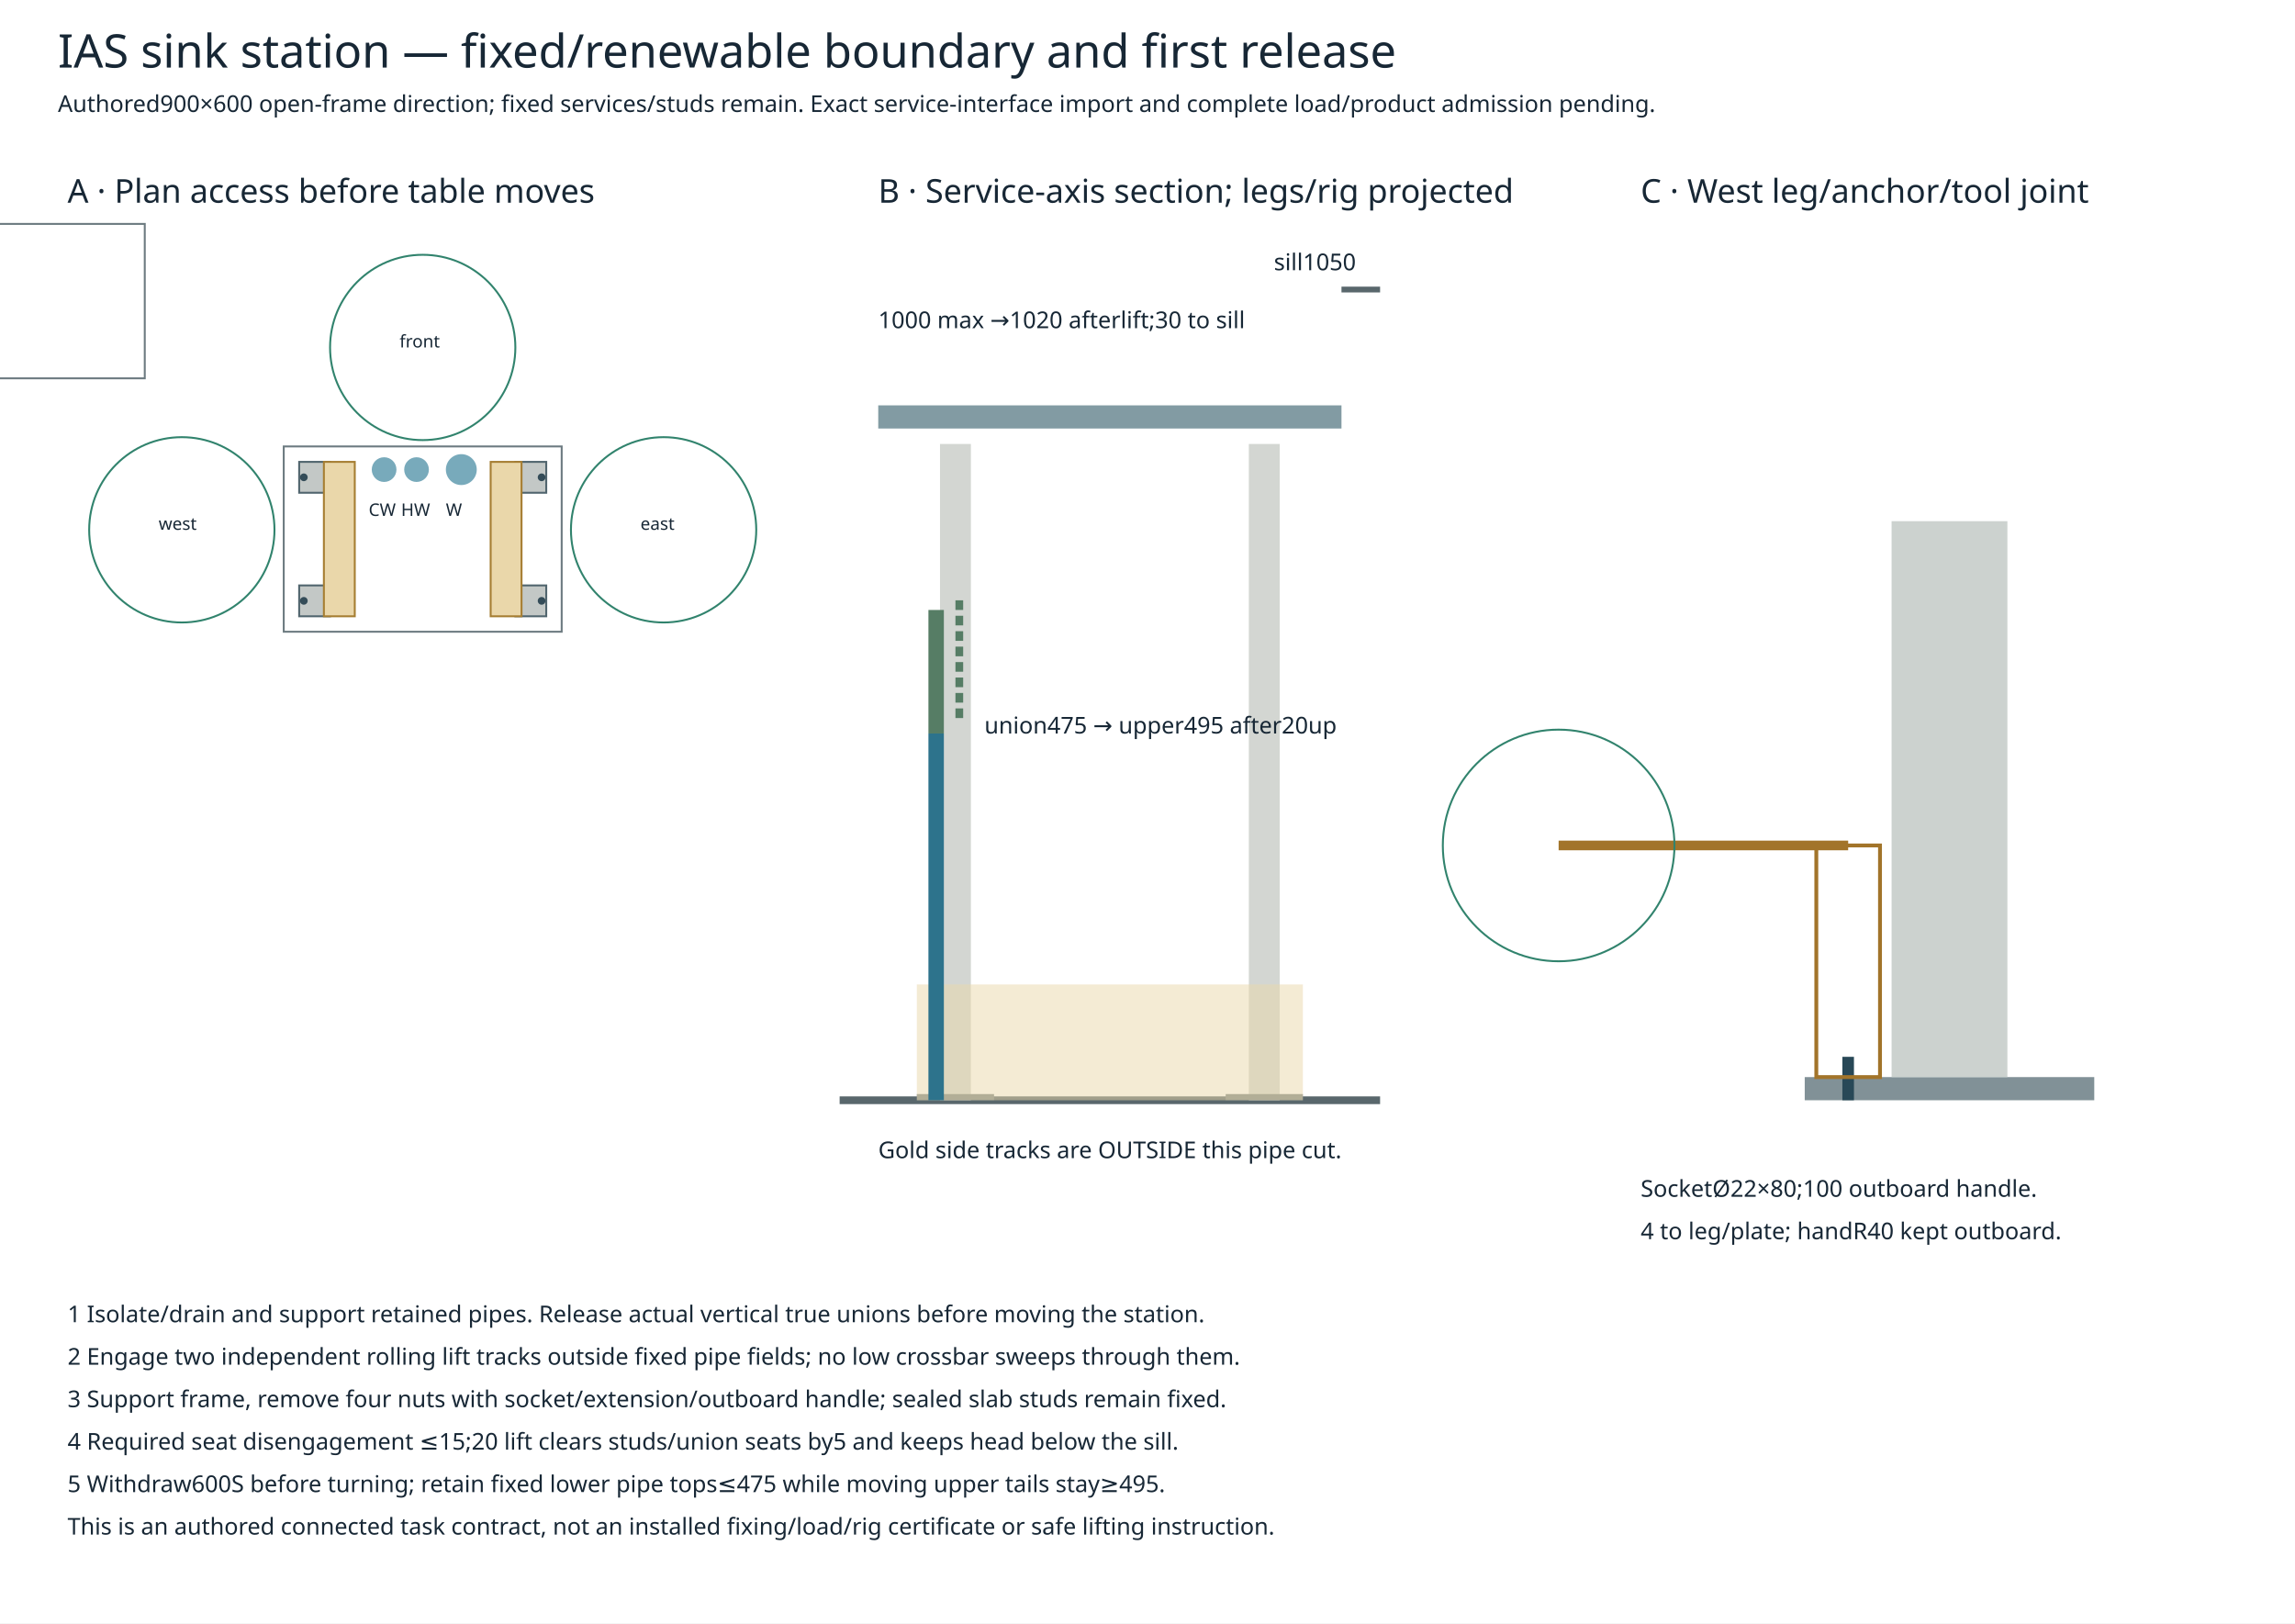
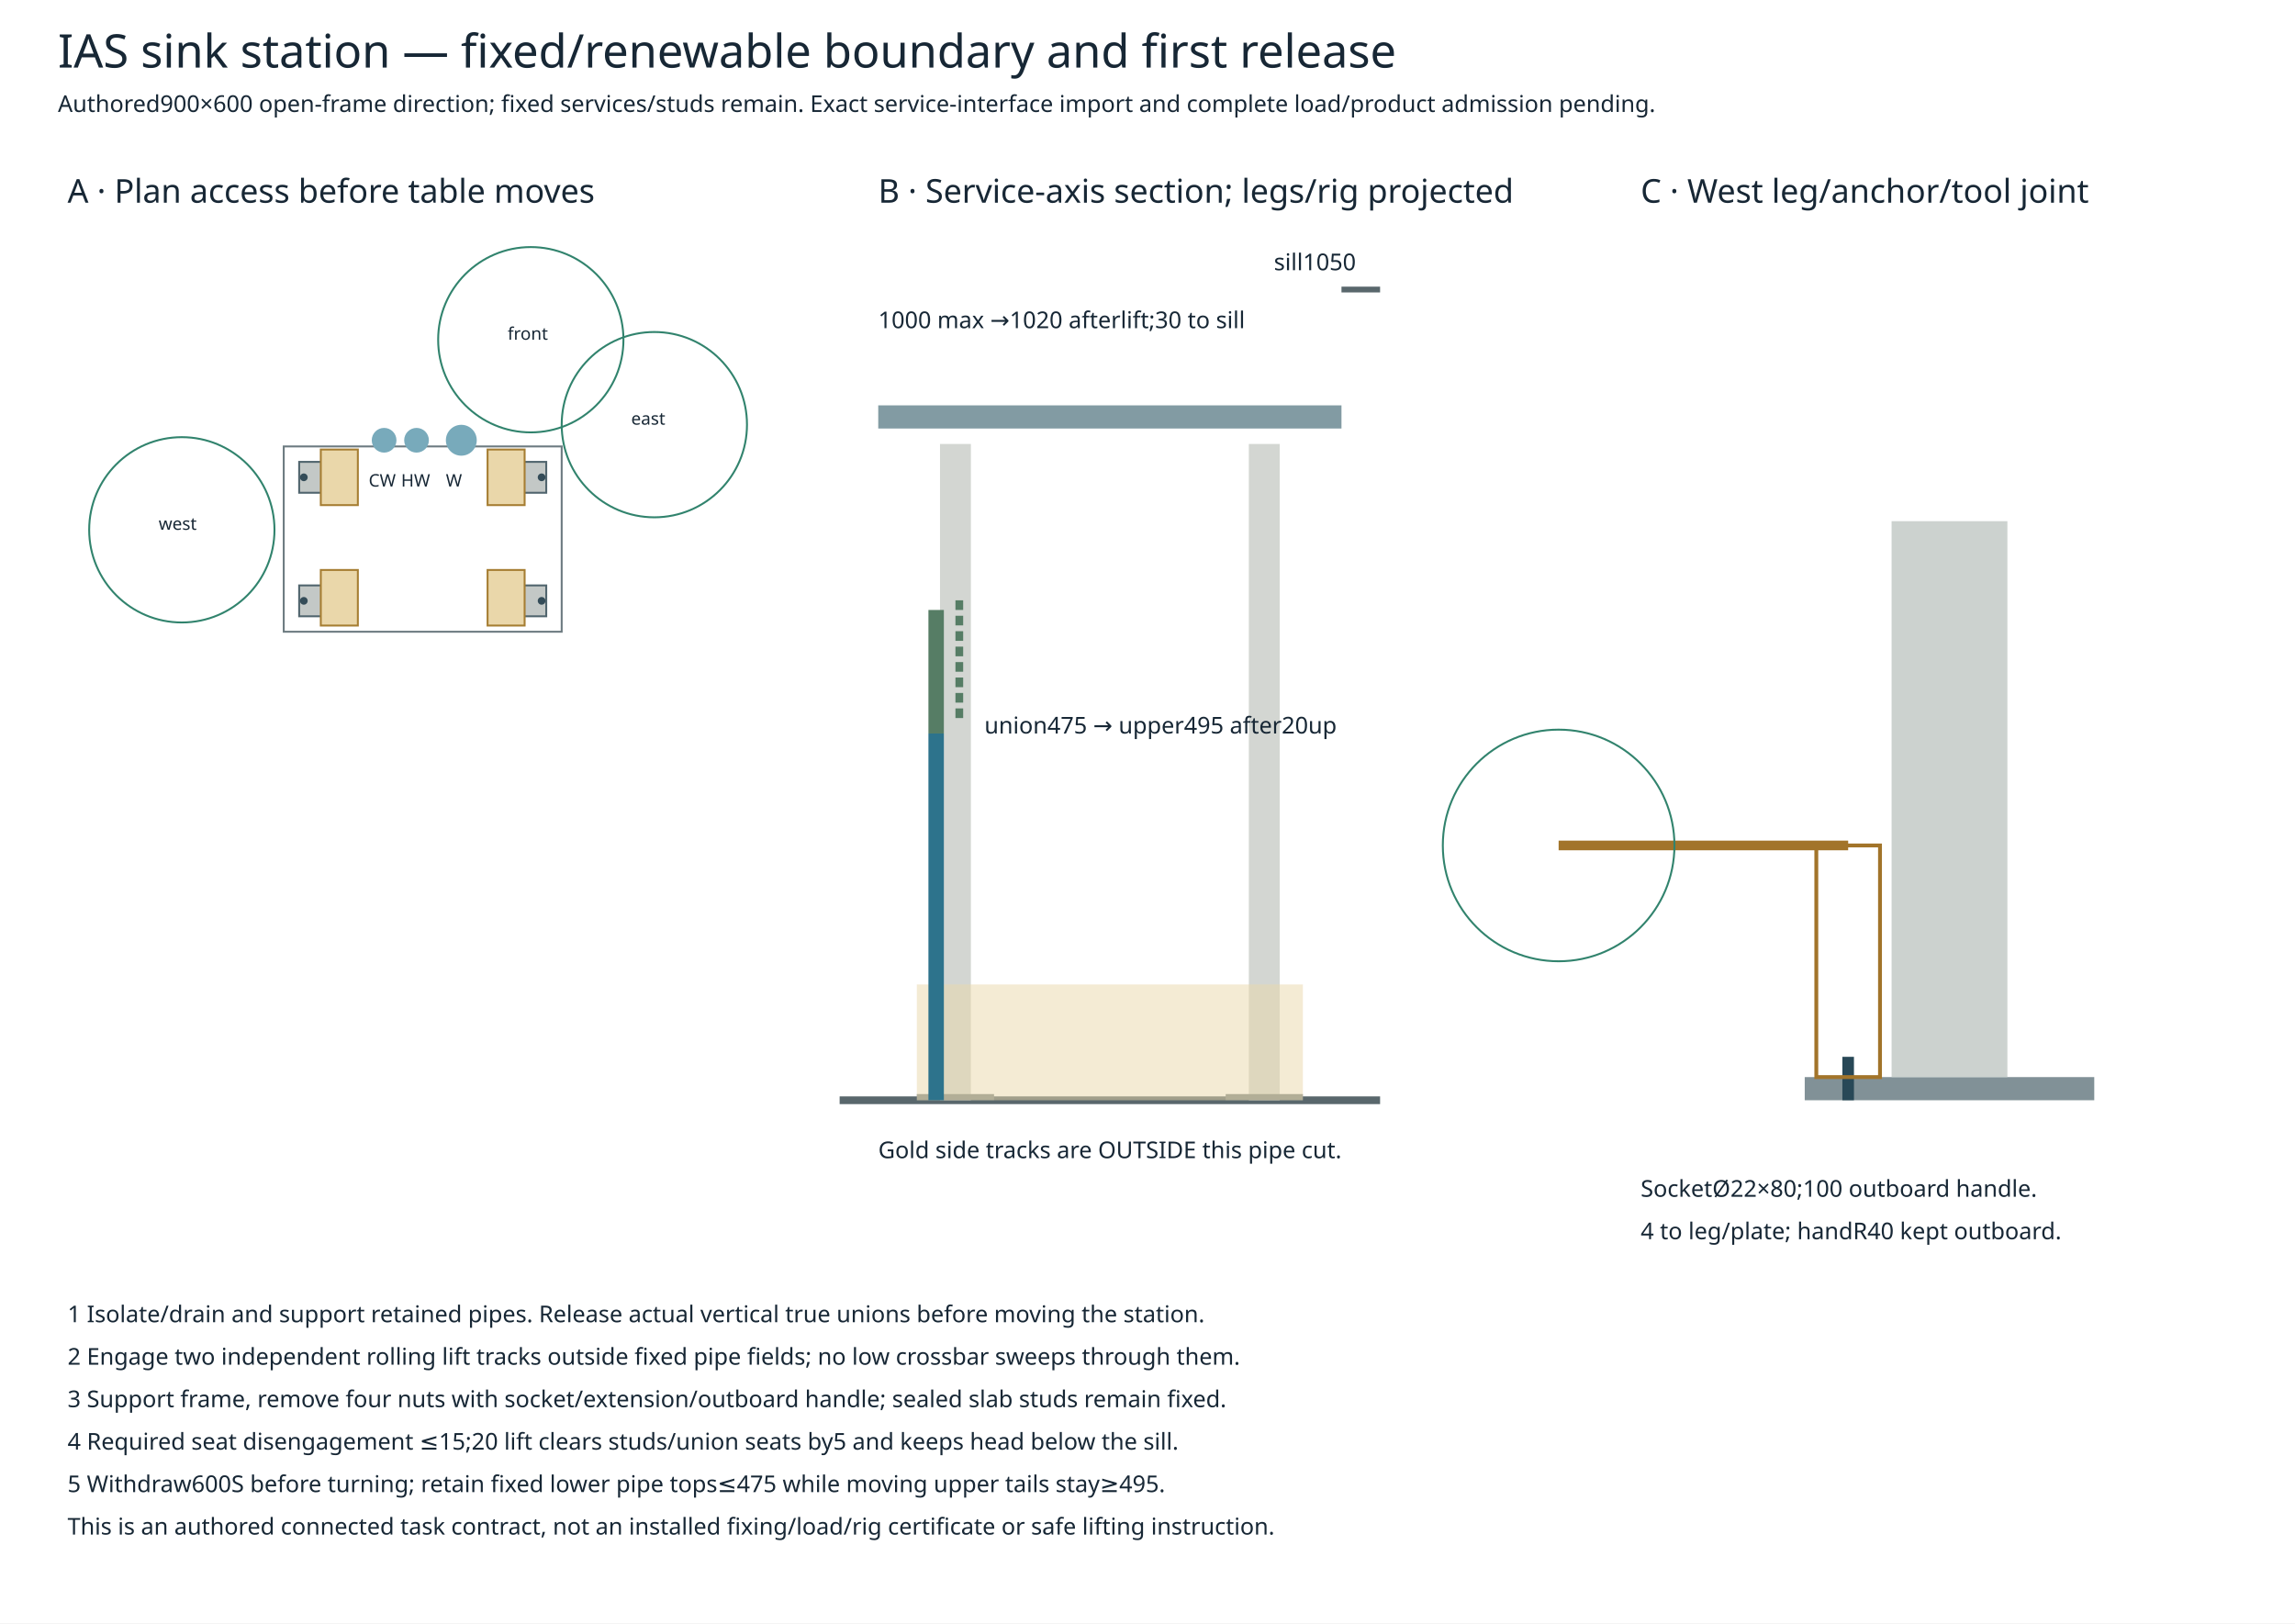
<svg xmlns="http://www.w3.org/2000/svg" width="1189mm" height="841mm" viewBox="0 0 1189 841">
  <rect width="1189" height="841" fill="white" />
  <style>text{font-family:sans-serif;fill:#172735}.n{font-size:12px}</style>
  <text x="30" y="35" font-size="24">IAS sink station — fixed/renewable boundary and first release</text>
  <text x="30" y="58" class="n">Authored900×600 open-frame direction; fixed services/studs remain. Exact service-interface import and complete load/product admission pending.</text>
  <text x="35" y="105" font-size="17">A · Plan access before table moves</text>
-   <rect x="-5" y="116" width="80" height="80" fill="none" stroke="#6d7b81" />
  <rect x="147" y="231.28" width="144" height="96" fill="none" stroke="#6d7b81" />
  <rect x="155" y="239.28" width="16" height="16" fill="#c3c8c6" stroke="#51656e" />
  <rect x="267" y="239.28" width="16" height="16" fill="#c3c8c6" stroke="#51656e" />
  <rect x="155" y="303.28" width="16" height="16" fill="#c3c8c6" stroke="#51656e" />
  <rect x="267" y="303.28" width="16" height="16" fill="#c3c8c6" stroke="#51656e" />
-   <rect x="167.8" y="239.28" width="16" height="80" fill="#ead7aa" stroke="#a67e33" />
-   <rect x="254.2" y="239.28" width="16" height="80" fill="#ead7aa" stroke="#a67e33" />
+   <rect x="166.2" y="232.88" width="19.2" height="28.8" fill="#ead7aa" stroke="#a67e33" />
+   <rect x="252.6" y="232.88" width="19.2" height="28.8" fill="#ead7aa" stroke="#a67e33" />
+   <rect x="166.2" y="295.28" width="19.2" height="28.8" fill="#ead7aa" stroke="#a67e33" />
+   <rect x="252.6" y="295.28" width="19.2" height="28.8" fill="#ead7aa" stroke="#a67e33" />
  <circle cx="157.4" cy="247.28" r="2" fill="#344c58" />
  <circle cx="280.6" cy="247.28" r="2" fill="#344c58" />
  <circle cx="157.4" cy="311.28" r="2" fill="#344c58" />
  <circle cx="280.6" cy="311.28" r="2" fill="#344c58" />
-   <circle cx="199" cy="243.28" r="6.4" fill="#78aabb" />
-   <text x="191" y="267.28" font-size="9">CW</text>
-   <circle cx="215.8" cy="243.28" r="6.4" fill="#78aabb" />
-   <text x="207.8" y="267.28" font-size="9">HW</text>
-   <circle cx="239" cy="243.28" r="8" fill="#78aabb" />
-   <text x="231" y="267.28" font-size="9">W</text>
-   <circle cx="219" cy="180" r="48" fill="none" stroke="#31836d" />
-   <text x="207" y="180" font-size="9">front</text>
+   <circle cx="199" cy="228.08" r="6.4" fill="#78aabb" />
+   <text x="191" y="252.08" font-size="9">CW</text>
+   <circle cx="215.8" cy="228.08" r="6.4" fill="#78aabb" />
+   <text x="207.8" y="252.08" font-size="9">HW</text>
+   <circle cx="239" cy="228.08" r="8" fill="#78aabb" />
+   <text x="231" y="252.08" font-size="9">W</text>
+   <circle cx="275" cy="176" r="48" fill="none" stroke="#31836d" />
+   <text x="263" y="176" font-size="9">front</text>
  <circle cx="94.2" cy="274.48" r="48" fill="none" stroke="#31836d" />
  <text x="82.2" y="274.48" font-size="9">west</text>
-   <circle cx="343.8" cy="274.48" r="48" fill="none" stroke="#31836d" />
-   <text x="331.8" y="274.48" font-size="9">east</text>
+   <circle cx="339" cy="220" r="48" fill="none" stroke="#31836d" />
+   <text x="327" y="220" font-size="9">east</text>
  <text x="455" y="105" font-size="17">B · Service-axis section; legs/rig projected</text>
  <line x1="435" y1="570" x2="715" y2="570" stroke="#59676c" stroke-width="4" />
  <line x1="695" y1="150" x2="715" y2="150" stroke="#59676c" stroke-width="3" />
  <text x="660" y="140" class="n">sill1050</text>
  <rect x="487" y="230" width="16" height="340" fill="#d3d6d2" />
  <rect x="475" y="566.8" width="40" height="3.2" fill="#7b8585" />
  <rect x="647" y="230" width="16" height="340" fill="#d3d6d2" />
  <rect x="635" y="566.8" width="40" height="3.2" fill="#7b8585" />
  <rect x="455" y="210" width="240" height="12" fill="#829ba3" />
  <rect x="475" y="510" width="200" height="60" fill="#ead7aa" opacity=".5" />
  <text x="455" y="600" class="n">Gold side tracks are OUTSIDE this pipe cut.</text>
  <line x1="485" y1="570" x2="485" y2="380" stroke="#2d738c" stroke-width="8" />
  <line x1="485" y1="380" x2="485" y2="316" stroke="#567d65" stroke-width="8" />
  <line x1="497" y1="372" x2="497" y2="308" stroke="#567d65" stroke-width="4" stroke-dasharray="5 3" />
  <text x="510" y="380" class="n">union475 → upper495 after20up</text>
  <text x="455" y="170" class="n">1000 max →1020 afterlift;30 to sill</text>
  <text x="850" y="105" font-size="17">C · West leg/anchor/tool joint</text>
  <rect x="935" y="558" width="150" height="12" fill="#819197" />
  <rect x="980" y="270" width="60" height="288" fill="#ccd2cf" />
  <line x1="957.5" y1="570" x2="957.5" y2="547.5" stroke="#284857" stroke-width="6" />
  <rect x="941" y="438" width="33" height="120" fill="none" stroke="#a2742a" stroke-width="2" />
  <line x1="957.5" y1="438" x2="807.5" y2="438" stroke="#a2742a" stroke-width="5" />
  <circle cx="807.5" cy="438" r="60" fill="none" stroke="#31836d" />
  <text x="850" y="620" class="n">SocketØ22×80;100 outboard handle.</text>
  <text x="850" y="642" class="n">4 to leg/plate; handR40 kept outboard.</text>
  <text x="35" y="685" class="n">1 Isolate/drain and support retained pipes. Release actual vertical true unions before moving the station.</text>
  <text x="35" y="707" class="n">2 Engage two independent rolling lift tracks outside fixed pipe fields; no low crossbar sweeps through them.</text>
  <text x="35" y="729" class="n">3 Support frame, remove four nuts with socket/extension/outboard handle; sealed slab studs remain fixed.</text>
  <text x="35" y="751" class="n">4 Required seat disengagement ≤15;20 lift clears studs/union seats by5 and keeps head below the sill.</text>
  <text x="35" y="773" class="n">5 Withdraw600S before turning; retain fixed lower pipe tops≤475 while moving upper tails stay≥495.</text>
  <text x="35" y="795" class="n">This is an authored connected task contract, not an installed fixing/load/rig certificate or safe lifting instruction.</text>
</svg>
